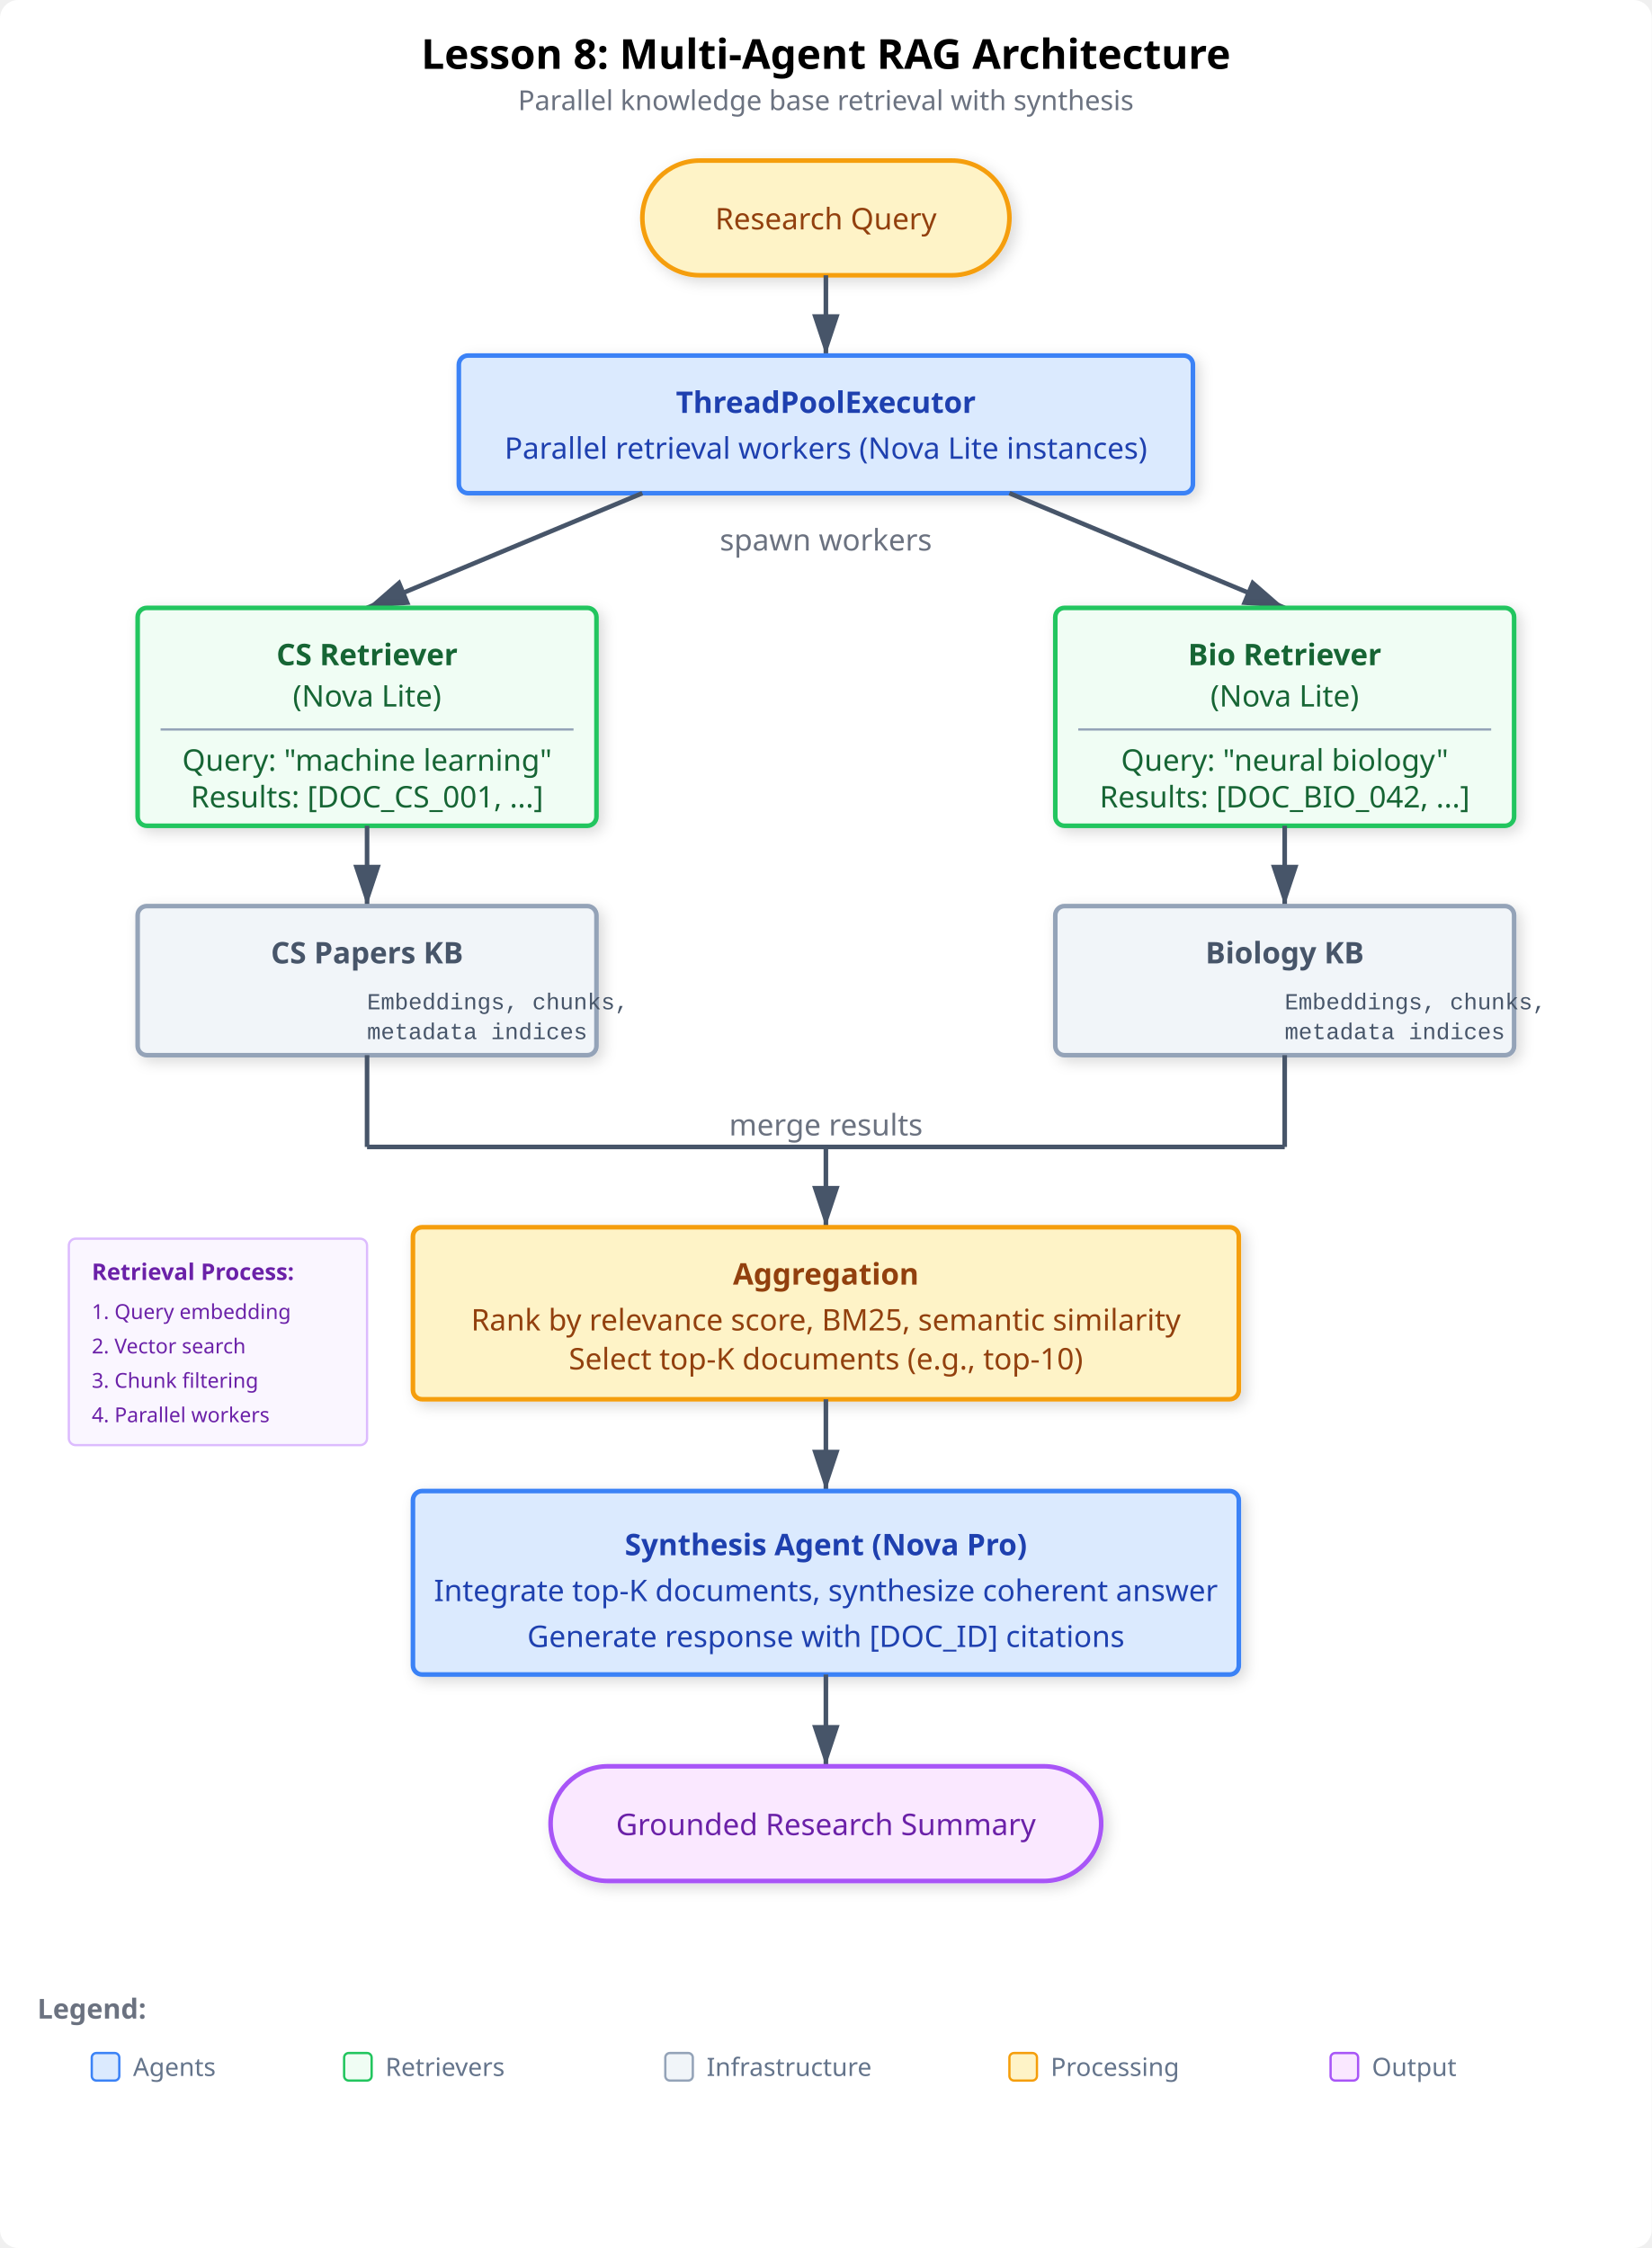
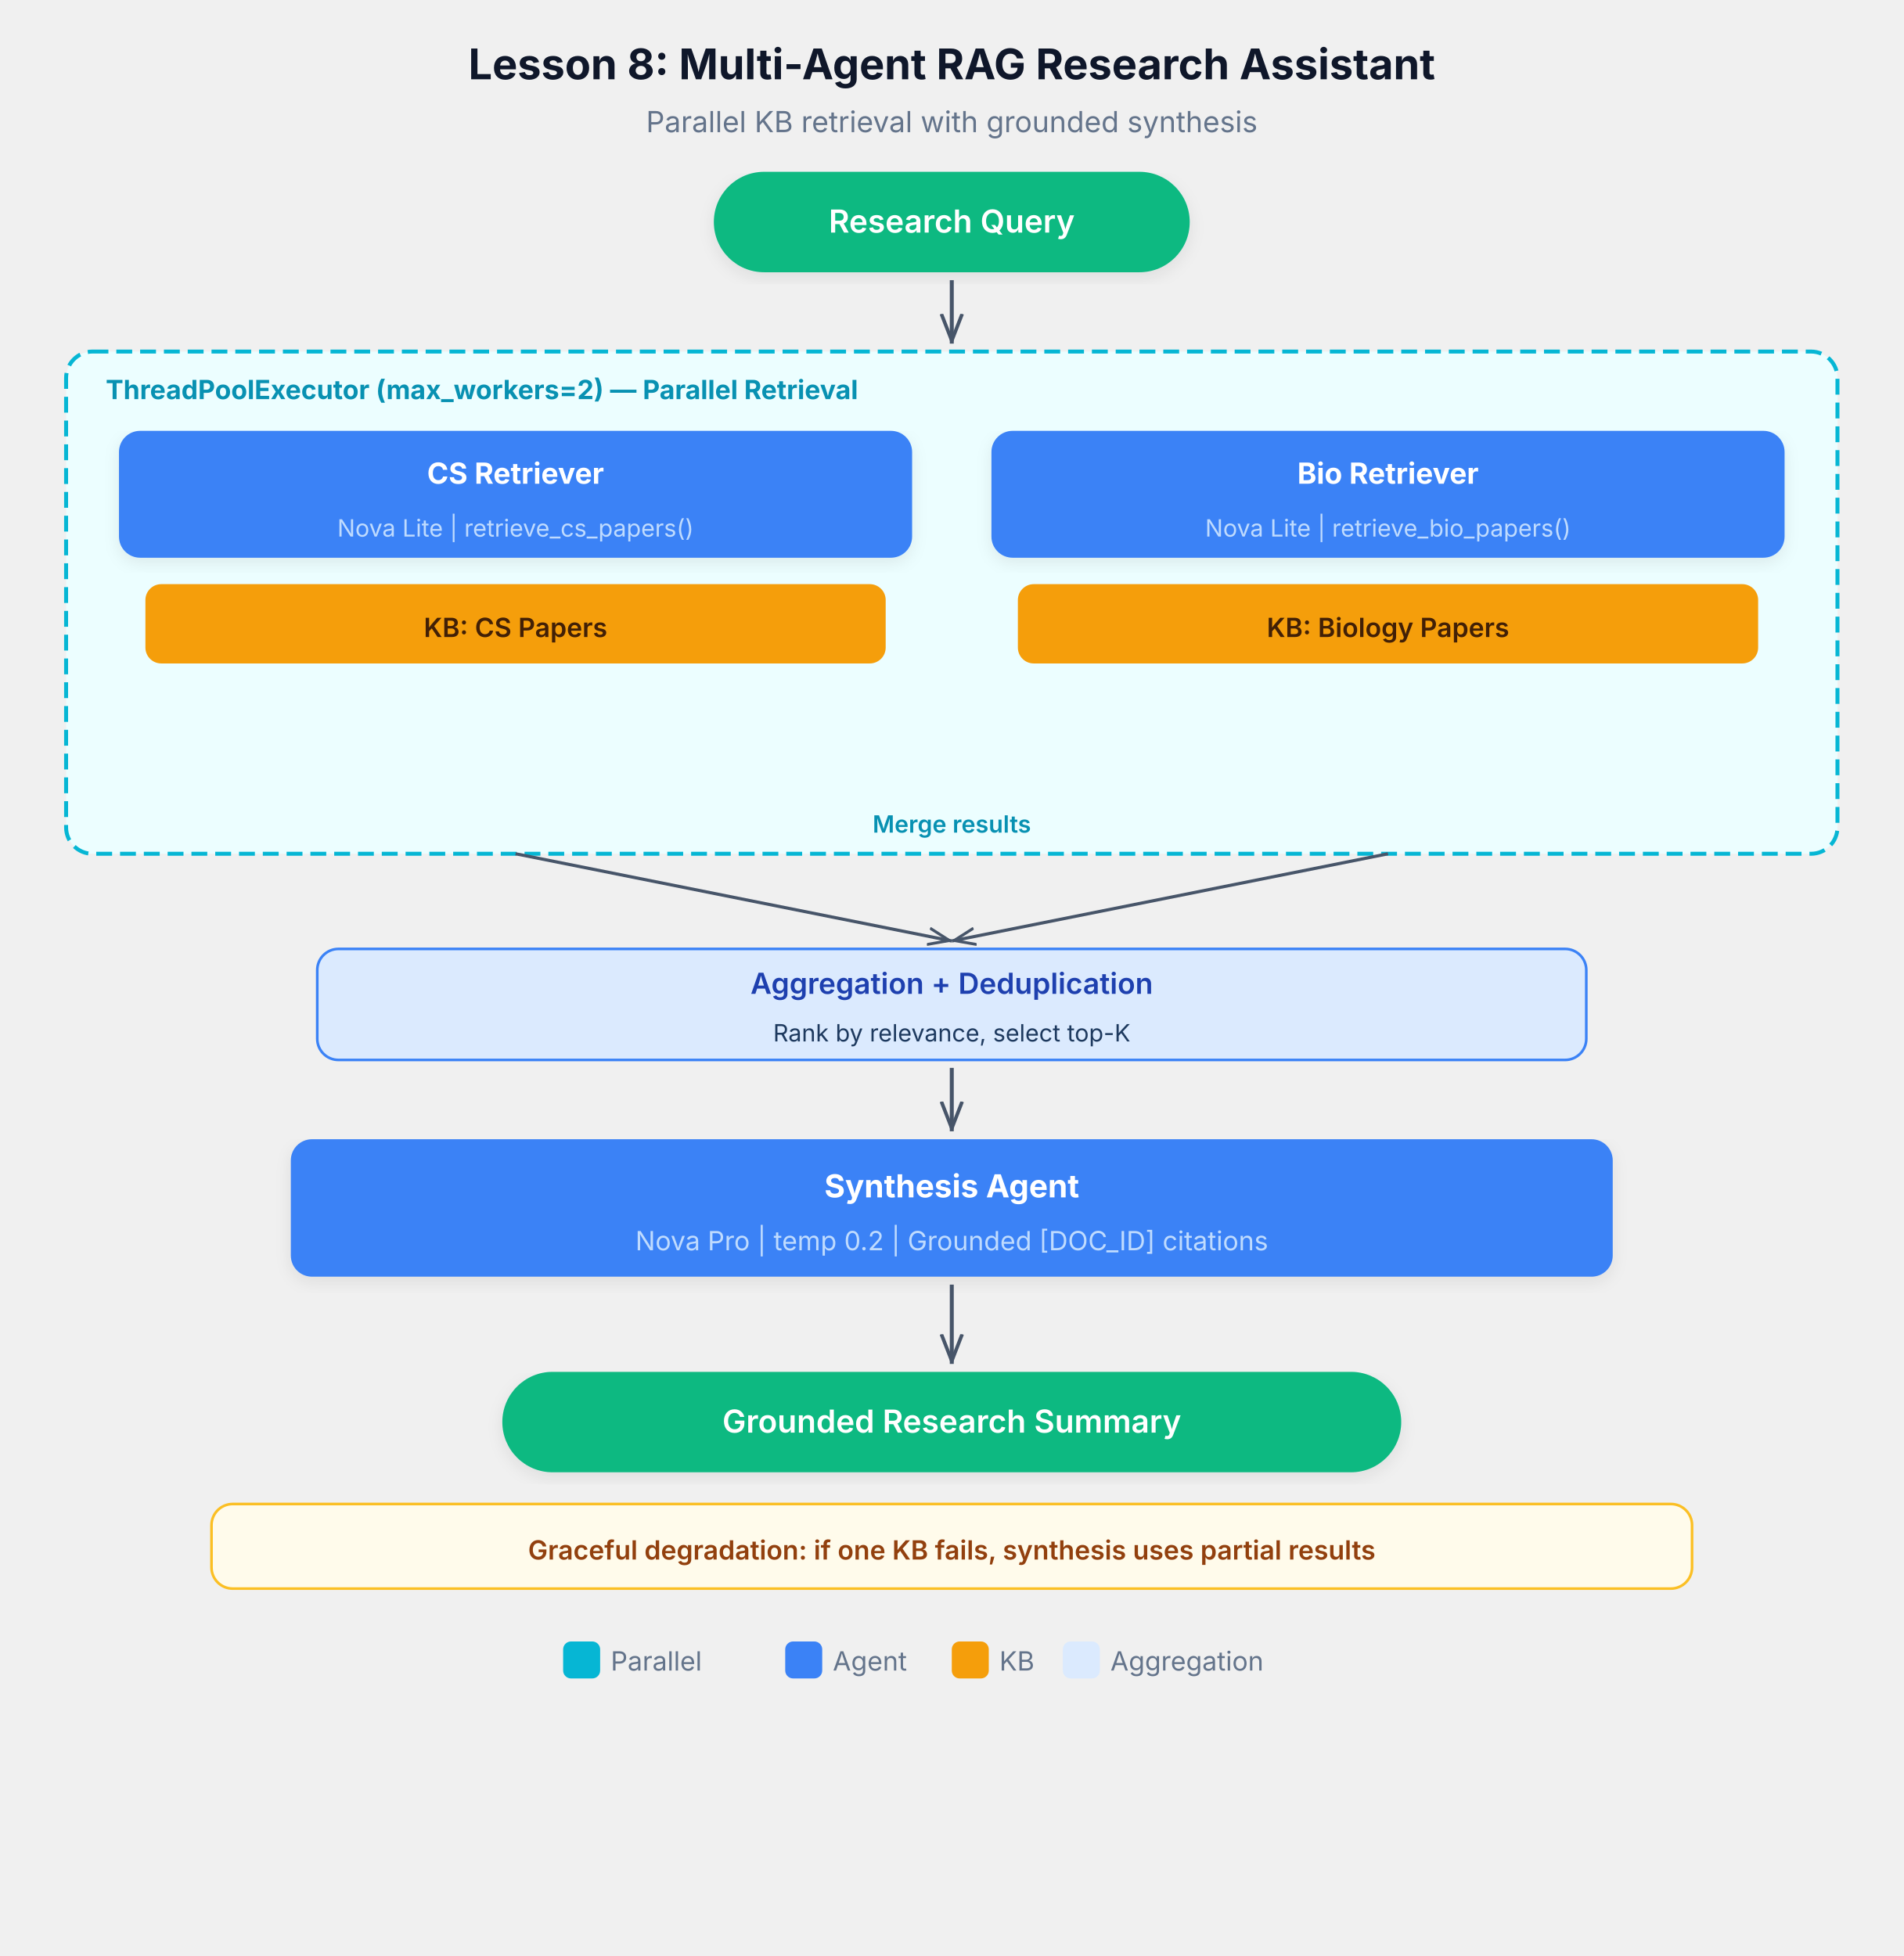
- <svg xmlns="http://www.w3.org/2000/svg" viewBox="0 0 720 980">
+ <svg xmlns="http://www.w3.org/2000/svg" viewBox="0 0 720 740" font-family="system-ui, -apple-system, &quot;Segoe UI&quot;, sans-serif">
  <defs>
-     <filter id="shadow8" x="-50%" y="-50%" width="200%" height="200%">
-       <feDropShadow dx="2" dy="2" stdDeviation="3" flood-opacity="0.15" />
+     <filter id="sh" x="-4%" y="-4%" width="108%" height="116%">
+       <feDropShadow dx="0" dy="2" stdDeviation="3" flood-opacity="0.08" />
    </filter>
-     <marker id="arrow8" markerWidth="10" markerHeight="10" refX="9" refY="3" orient="auto" markerUnits="strokeWidth">
-       <path d="M0,0 L0,6 L9,3 z" fill="#475569" />
+     <marker id="a" viewBox="0 0 10 8" refX="10" refY="4" markerWidth="8" markerHeight="6" orient="auto">
+       <path d="M0,0.5 L9,4 L0,7.5" fill="none" stroke="#475569" stroke-width="1.2" stroke-linejoin="round" />
    </marker>
-     <style>
-       text { font-family: 'Segoe UI', system-ui, sans-serif; }
-       .title { font-size: 18px; font-weight: bold; text-anchor: middle; }
-       .subtitle { font-size: 12px; fill: #6b7280; text-anchor: middle; }
-       .label { font-size: 13px; text-anchor: middle; }
-       .mono { font-family: 'Courier New', monospace; font-size: 10px; }
-     </style>
+     <marker id="ah" viewBox="0 0 10 8" refX="10" refY="4" markerWidth="8" markerHeight="6" orient="auto">
+       <path d="M0,0.5 L9,4 L0,7.5" fill="none" stroke="#475569" stroke-width="1.2" stroke-linejoin="round" />
+     </marker>
  </defs>
-   <rect width="100%" height="100%" fill="white" rx="8" />
-   <text x="360" y="30" class="title">Lesson 8: Multi-Agent RAG Architecture</text>
-   <text x="360" y="48" class="subtitle">Parallel knowledge base retrieval with synthesis</text>
-   <rect x="280" y="70" width="160" height="50" rx="25" fill="#fef3c7" stroke="#f59e0b" stroke-width="2" filter="url(#shadow8)" />
-   <text x="360" y="100" class="label" fill="#92400e">Research Query</text>
-   <line x1="360" y1="120" x2="360" y2="155" stroke="#475569" stroke-width="2" marker-end="url(#arrow8)" />
-   <rect x="200" y="155" width="320" height="60" rx="4" fill="#dbeafe" stroke="#3b82f6" stroke-width="2" filter="url(#shadow8)" />
-   <text x="360" y="180" class="label" fill="#1e40af" font-weight="bold">ThreadPoolExecutor</text>
-   <text x="360" y="200" class="label" fill="#1e40af" font-size="11px">Parallel retrieval workers (Nova Lite instances)</text>
-   <line x1="280" y1="215" x2="160" y2="265" stroke="#475569" stroke-width="2" marker-end="url(#arrow8)" />
-   <line x1="440" y1="215" x2="560" y2="265" stroke="#475569" stroke-width="2" marker-end="url(#arrow8)" />
-   <text x="360" y="240" class="label" fill="#6b7280" font-size="10px">spawn workers</text>
-   <rect x="60" y="265" width="200" height="95" rx="4" fill="#f0fdf4" stroke="#22c55e" stroke-width="2" filter="url(#shadow8)" />
-   <text x="160" y="290" class="label" fill="#166534" font-weight="bold">CS Retriever</text>
-   <text x="160" y="308" class="label" fill="#166534" font-size="11px">(Nova Lite)</text>
-   <line x1="70" y1="318" x2="250" y2="318" stroke="#94a3b8" stroke-width="1" />
-   <text x="160" y="336" class="label" fill="#166534" font-size="10px">Query: "machine learning"</text>
-   <text x="160" y="352" class="label" fill="#166534" font-size="10px">Results: [DOC_CS_001, ...]</text>
-   <rect x="460" y="265" width="200" height="95" rx="4" fill="#f0fdf4" stroke="#22c55e" stroke-width="2" filter="url(#shadow8)" />
-   <text x="560" y="290" class="label" fill="#166534" font-weight="bold">Bio Retriever</text>
-   <text x="560" y="308" class="label" fill="#166534" font-size="11px">(Nova Lite)</text>
-   <line x1="470" y1="318" x2="650" y2="318" stroke="#94a3b8" stroke-width="1" />
-   <text x="560" y="336" class="label" fill="#166534" font-size="10px">Query: "neural biology"</text>
-   <text x="560" y="352" class="label" fill="#166534" font-size="10px">Results: [DOC_BIO_042, ...]</text>
-   <line x1="160" y1="360" x2="160" y2="395" stroke="#475569" stroke-width="2" marker-end="url(#arrow8)" />
-   <line x1="560" y1="360" x2="560" y2="395" stroke="#475569" stroke-width="2" marker-end="url(#arrow8)" />
-   <rect x="60" y="395" width="200" height="65" rx="4" fill="#f1f5f9" stroke="#94a3b8" stroke-width="2" filter="url(#shadow8)" />
-   <text x="160" y="420" class="label" fill="#475569" font-weight="bold">CS Papers KB</text>
-   <text x="160" y="440" class="mono" fill="#475569">Embeddings, chunks,</text>
-   <text x="160" y="453" class="mono" fill="#475569">metadata indices</text>
-   <rect x="460" y="395" width="200" height="65" rx="4" fill="#f1f5f9" stroke="#94a3b8" stroke-width="2" filter="url(#shadow8)" />
-   <text x="560" y="420" class="label" fill="#475569" font-weight="bold">Biology KB</text>
-   <text x="560" y="440" class="mono" fill="#475569">Embeddings, chunks,</text>
-   <text x="560" y="453" class="mono" fill="#475569">metadata indices</text>
-   <line x1="160" y1="460" x2="160" y2="500" stroke="#475569" stroke-width="2" />
-   <line x1="560" y1="460" x2="560" y2="500" stroke="#475569" stroke-width="2" />
-   <line x1="160" y1="500" x2="560" y2="500" stroke="#475569" stroke-width="2" />
-   <text x="360" y="495" class="label" fill="#6b7280" font-size="10px">merge results</text>
-   <line x1="360" y1="500" x2="360" y2="535" stroke="#475569" stroke-width="2" marker-end="url(#arrow8)" />
-   <rect x="180" y="535" width="360" height="75" rx="4" fill="#fef3c7" stroke="#f59e0b" stroke-width="2" filter="url(#shadow8)" />
-   <text x="360" y="560" class="label" fill="#92400e" font-weight="bold">Aggregation</text>
-   <text x="360" y="580" class="label" fill="#92400e" font-size="11px">Rank by relevance score, BM25, semantic similarity</text>
-   <text x="360" y="597" class="label" fill="#92400e" font-size="11px">Select top-K documents (e.g., top-10)</text>
-   <line x1="360" y1="610" x2="360" y2="650" stroke="#475569" stroke-width="2" marker-end="url(#arrow8)" />
-   <rect x="180" y="650" width="360" height="80" rx="4" fill="#dbeafe" stroke="#3b82f6" stroke-width="2" filter="url(#shadow8)" />
-   <text x="360" y="678" class="label" fill="#1e40af" font-weight="bold">Synthesis Agent (Nova Pro)</text>
-   <text x="360" y="698" class="label" fill="#1e40af" font-size="11px">Integrate top-K documents, synthesize coherent answer</text>
-   <text x="360" y="718" class="label" fill="#1e40af" font-size="11px">Generate response with [DOC_ID] citations</text>
-   <line x1="360" y1="730" x2="360" y2="770" stroke="#475569" stroke-width="2" marker-end="url(#arrow8)" />
-   <rect x="240" y="770" width="240" height="50" rx="25" fill="#fae8ff" stroke="#a855f7" stroke-width="2" filter="url(#shadow8)" />
-   <text x="360" y="800" class="label" fill="#6b21a8">Grounded Research Summary</text>
-   <rect x="30" y="540" width="130" height="90" rx="3" fill="#f9f5ff" stroke="#d8b4fe" stroke-width="1" opacity="0.9" />
-   <text x="40" y="558" font-size="10" fill="#6b21a8" font-weight="bold">Retrieval Process:</text>
-   <text x="40" y="575" font-size="9" fill="#6b21a8">1. Query embedding</text>
-   <text x="40" y="590" font-size="9" fill="#6b21a8">2. Vector search</text>
-   <text x="40" y="605" font-size="9" fill="#6b21a8">3. Chunk filtering</text>
-   <text x="40" y="620" font-size="9" fill="#6b21a8">4. Parallel workers</text>
-   <g>
-     <text x="40" y="880" class="subtitle" text-anchor="start" font-weight="bold">Legend:</text>
-     <rect x="40" y="895" width="12" height="12" rx="2" fill="#dbeafe" stroke="#3b82f6" />
-     <text x="58" y="905" font-size="11" fill="#64748b">Agents</text>
-     <rect x="150" y="895" width="12" height="12" rx="2" fill="#f0fdf4" stroke="#22c55e" />
-     <text x="168" y="905" font-size="11" fill="#64748b">Retrievers</text>
-     <rect x="290" y="895" width="12" height="12" rx="2" fill="#f1f5f9" stroke="#94a3b8" />
-     <text x="308" y="905" font-size="11" fill="#64748b">Infrastructure</text>
-     <rect x="440" y="895" width="12" height="12" rx="2" fill="#fef3c7" stroke="#f59e0b" />
-     <text x="458" y="905" font-size="11" fill="#64748b">Processing</text>
-     <rect x="580" y="895" width="12" height="12" rx="2" fill="#fae8ff" stroke="#a855f7" />
-     <text x="598" y="905" font-size="11" fill="#64748b">Output</text>
+   <text x="360" y="30" text-anchor="middle" font-size="16" font-weight="700" fill="#0f172a">Lesson 8: Multi-Agent RAG Research Assistant</text>
+   <text x="360" y="50" text-anchor="middle" font-size="11" fill="#64748b">Parallel KB retrieval with grounded synthesis</text>
+   <rect x="270" y="65" width="180" height="38" rx="19" fill="#10b981" filter="url(#sh)" />
+   <text x="360" y="88" text-anchor="middle" font-size="12" font-weight="600" fill="white">Research Query</text>
+   <rect x="25" y="133" width="670" height="190" rx="10" fill="#ecfeff" stroke="#06b6d4" stroke-width="1.5" stroke-dasharray="6,3" />
+   <text x="40" y="151" font-size="10" font-weight="700" fill="#0891b2">ThreadPoolExecutor (max_workers=2) — Parallel Retrieval</text>
+   <rect x="45" y="163" width="300" height="48" rx="8" fill="#3b82f6" filter="url(#sh)" />
+   <text x="195" y="183" text-anchor="middle" font-size="11" font-weight="700" fill="white">CS Retriever</text>
+   <text x="195" y="203" text-anchor="middle" font-size="9" fill="#bfdbfe">Nova Lite | retrieve_cs_papers()</text>
+   <rect x="55" y="221" width="280" height="30" rx="6" fill="#f59e0b" />
+   <text x="195" y="241" text-anchor="middle" font-size="10" font-weight="600" fill="#422006">KB: CS Papers</text>
+   <rect x="375" y="163" width="300" height="48" rx="8" fill="#3b82f6" filter="url(#sh)" />
+   <text x="525" y="183" text-anchor="middle" font-size="11" font-weight="700" fill="white">Bio Retriever</text>
+   <text x="525" y="203" text-anchor="middle" font-size="9" fill="#bfdbfe">Nova Lite | retrieve_bio_papers()</text>
+   <rect x="385" y="221" width="280" height="30" rx="6" fill="#f59e0b" />
+   <text x="525" y="241" text-anchor="middle" font-size="10" font-weight="600" fill="#422006">KB: Biology Papers</text>
+   <text x="360" y="315" text-anchor="middle" font-size="9" font-weight="600" fill="#0891b2">Merge results</text>
+   <rect x="120" y="359" width="480" height="42" rx="8" fill="#dbeafe" stroke="#3b82f6" stroke-width="1" />
+   <text x="360" y="376" text-anchor="middle" font-size="11" font-weight="600" fill="#1e40af">Aggregation + Deduplication</text>
+   <text x="360" y="394" text-anchor="middle" font-size="9" fill="#1e3a5f">Rank by relevance, select top-K</text>
+   <rect x="110" y="431" width="500" height="52" rx="8" fill="#3b82f6" filter="url(#sh)" />
+   <text x="360" y="453" text-anchor="middle" font-size="12" font-weight="700" fill="white">Synthesis Agent</text>
+   <text x="360" y="473" text-anchor="middle" font-size="10" fill="#bfdbfe">Nova Pro | temp 0.2 | Grounded [DOC_ID] citations</text>
+   <rect x="190" y="519" width="340" height="38" rx="19" fill="#10b981" filter="url(#sh)" />
+   <text x="360" y="542" text-anchor="middle" font-size="12" font-weight="600" fill="white">Grounded Research Summary</text>
+   <rect x="80" y="569" width="560" height="32" rx="8" fill="#fffbeb" stroke="#fbbf24" stroke-width="1" />
+   <text x="360" y="590" text-anchor="middle" font-size="10" font-weight="600" fill="#92400e">Graceful degradation: if one KB fails, synthesis uses partial results</text>
+   <rect x="213" y="621" width="14" height="14" rx="3" fill="#06b6d4" />
+   <text x="231" y="632" font-size="10" fill="#64748b">Parallel</text>
+   <rect x="297" y="621" width="14" height="14" rx="3" fill="#3b82f6" />
+   <text x="315" y="632" font-size="10" fill="#64748b">Agent</text>
+   <rect x="360" y="621" width="14" height="14" rx="3" fill="#f59e0b" />
+   <text x="378" y="632" font-size="10" fill="#64748b">KB</text>
+   <rect x="402" y="621" width="14" height="14" rx="3" fill="#dbeafe" />
+   <text x="420" y="632" font-size="10" fill="#64748b">Aggregation</text>
+   <g id="arrows">
+     <line x1="360" y1="106" x2="360" y2="130" stroke="#475569" stroke-width="1.5" marker-end="url(#a)" />
+     <line x1="195" y1="323" x2="360" y2="356" stroke="#475569" stroke-width="1.2" marker-end="url(#a)" />
+     <line x1="525" y1="323" x2="360" y2="356" stroke="#475569" stroke-width="1.2" marker-end="url(#a)" />
+     <line x1="360" y1="404" x2="360" y2="428" stroke="#475569" stroke-width="1.5" marker-end="url(#a)" />
+     <line x1="360" y1="486" x2="360" y2="516" stroke="#475569" stroke-width="1.5" marker-end="url(#a)" />
  </g>
</svg>
